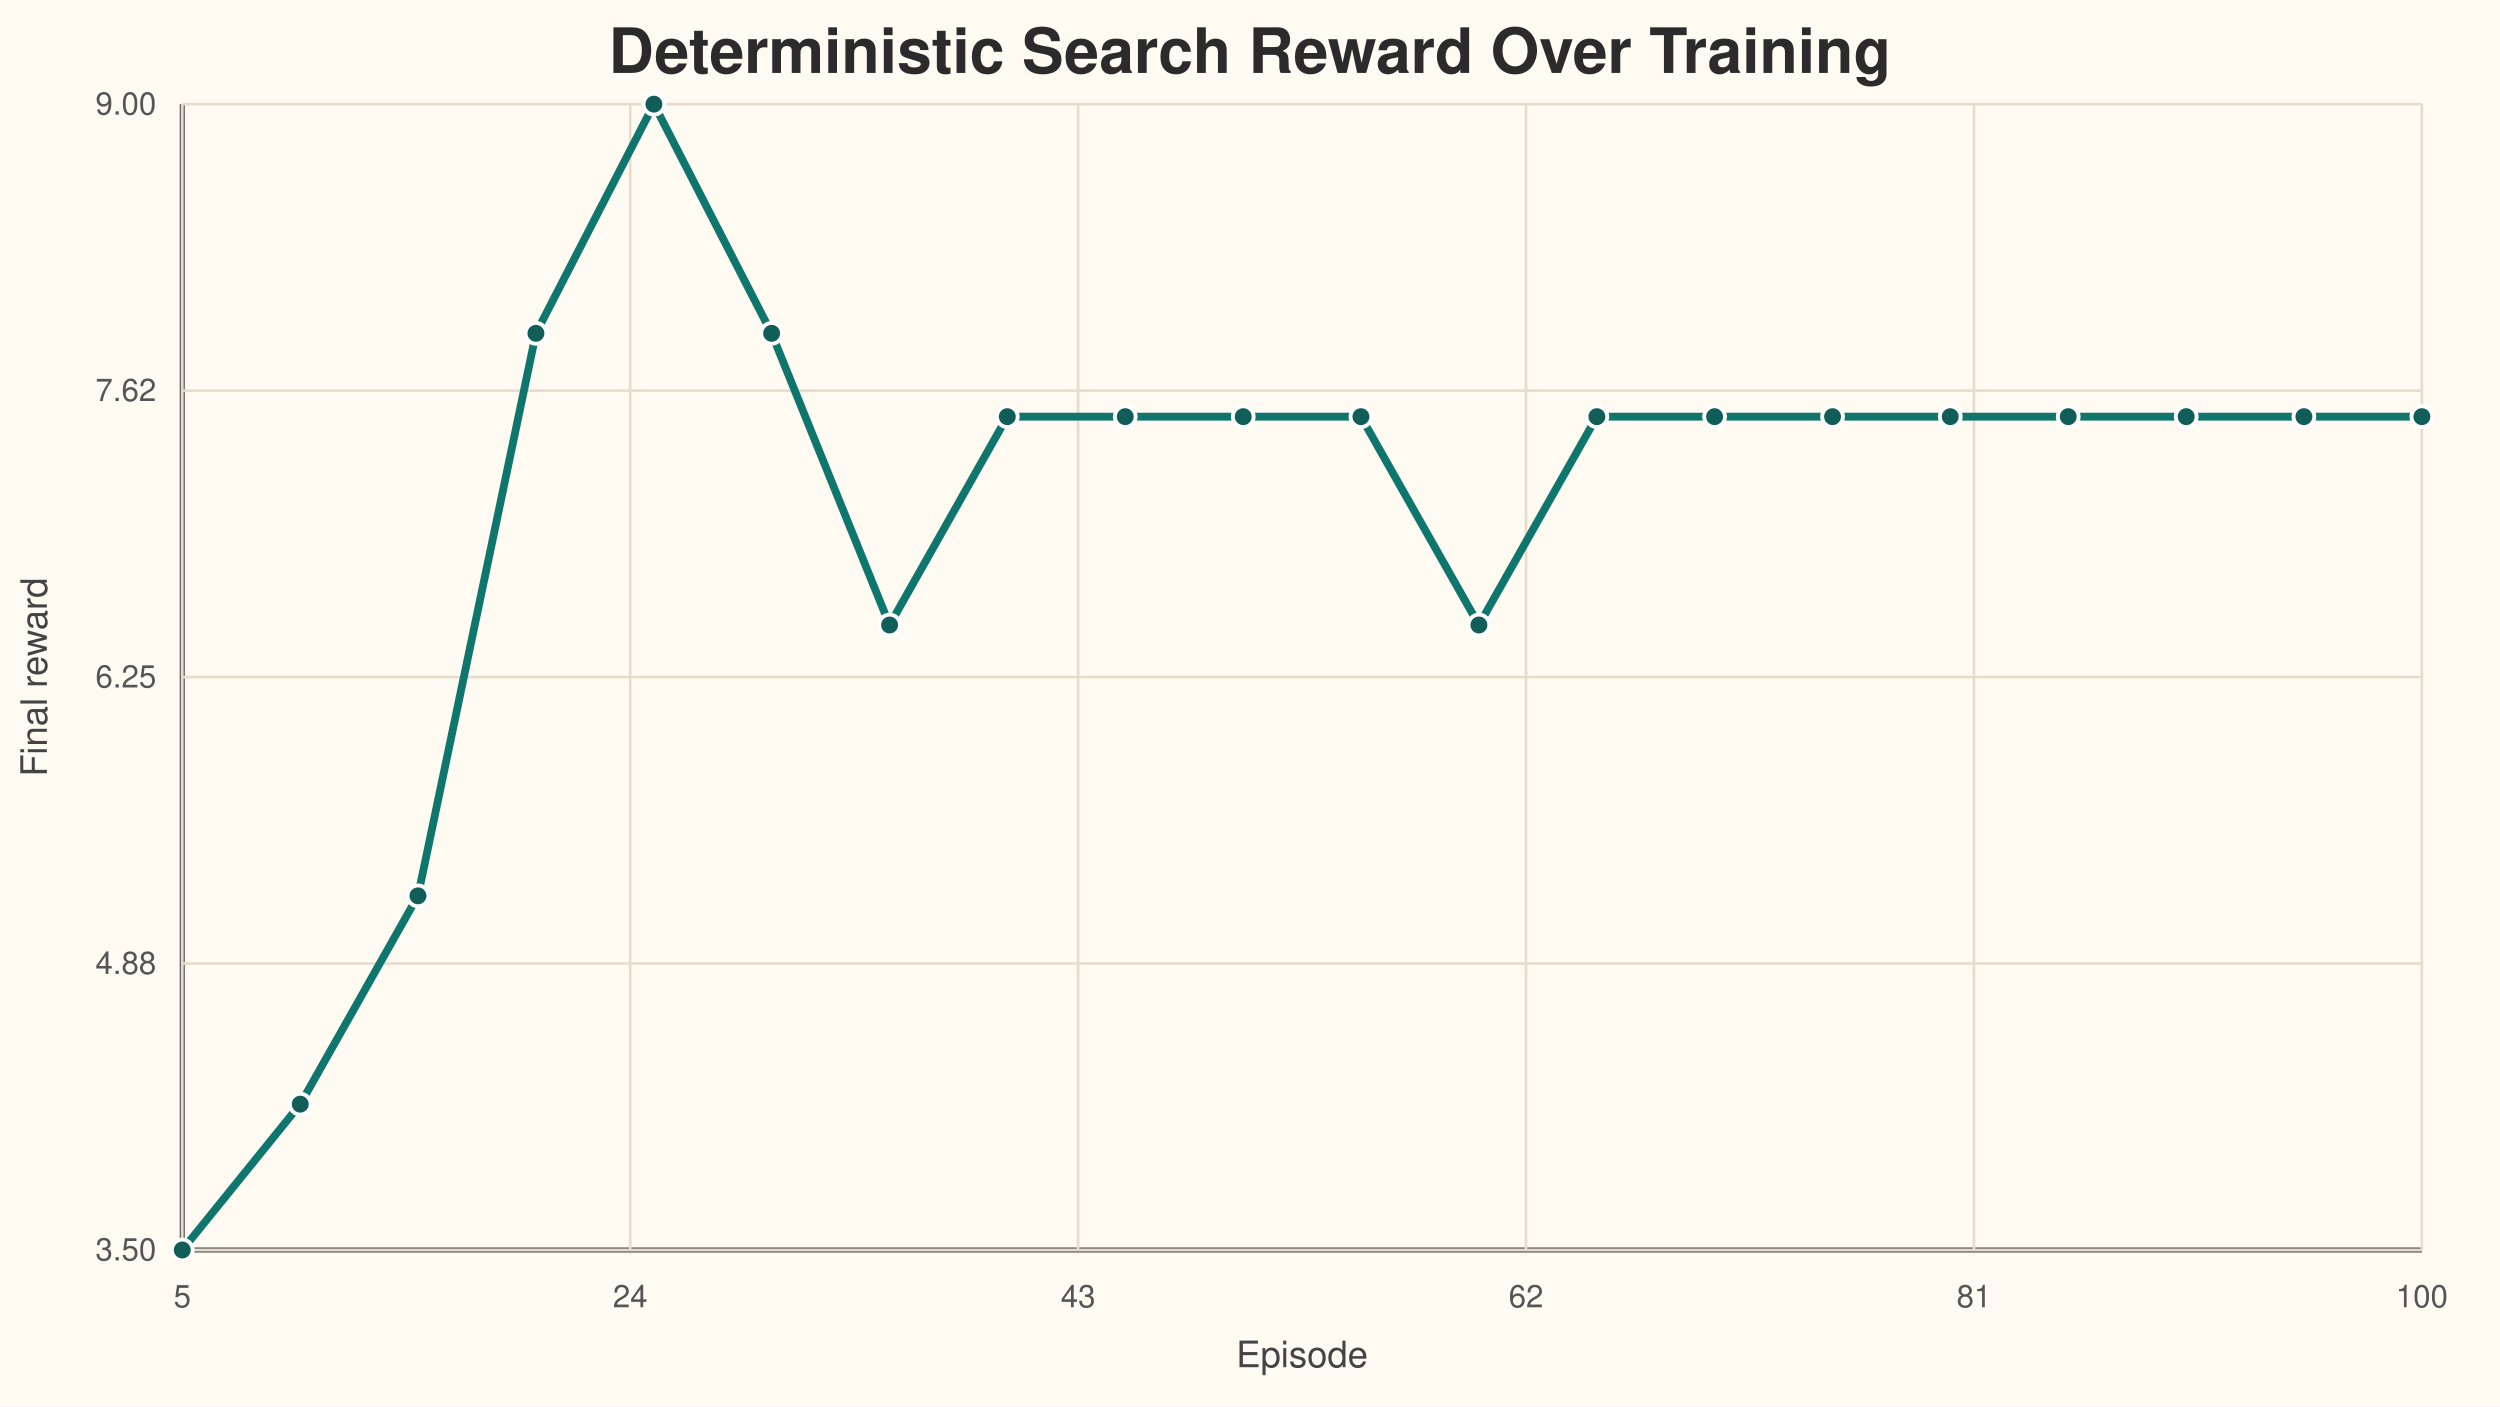
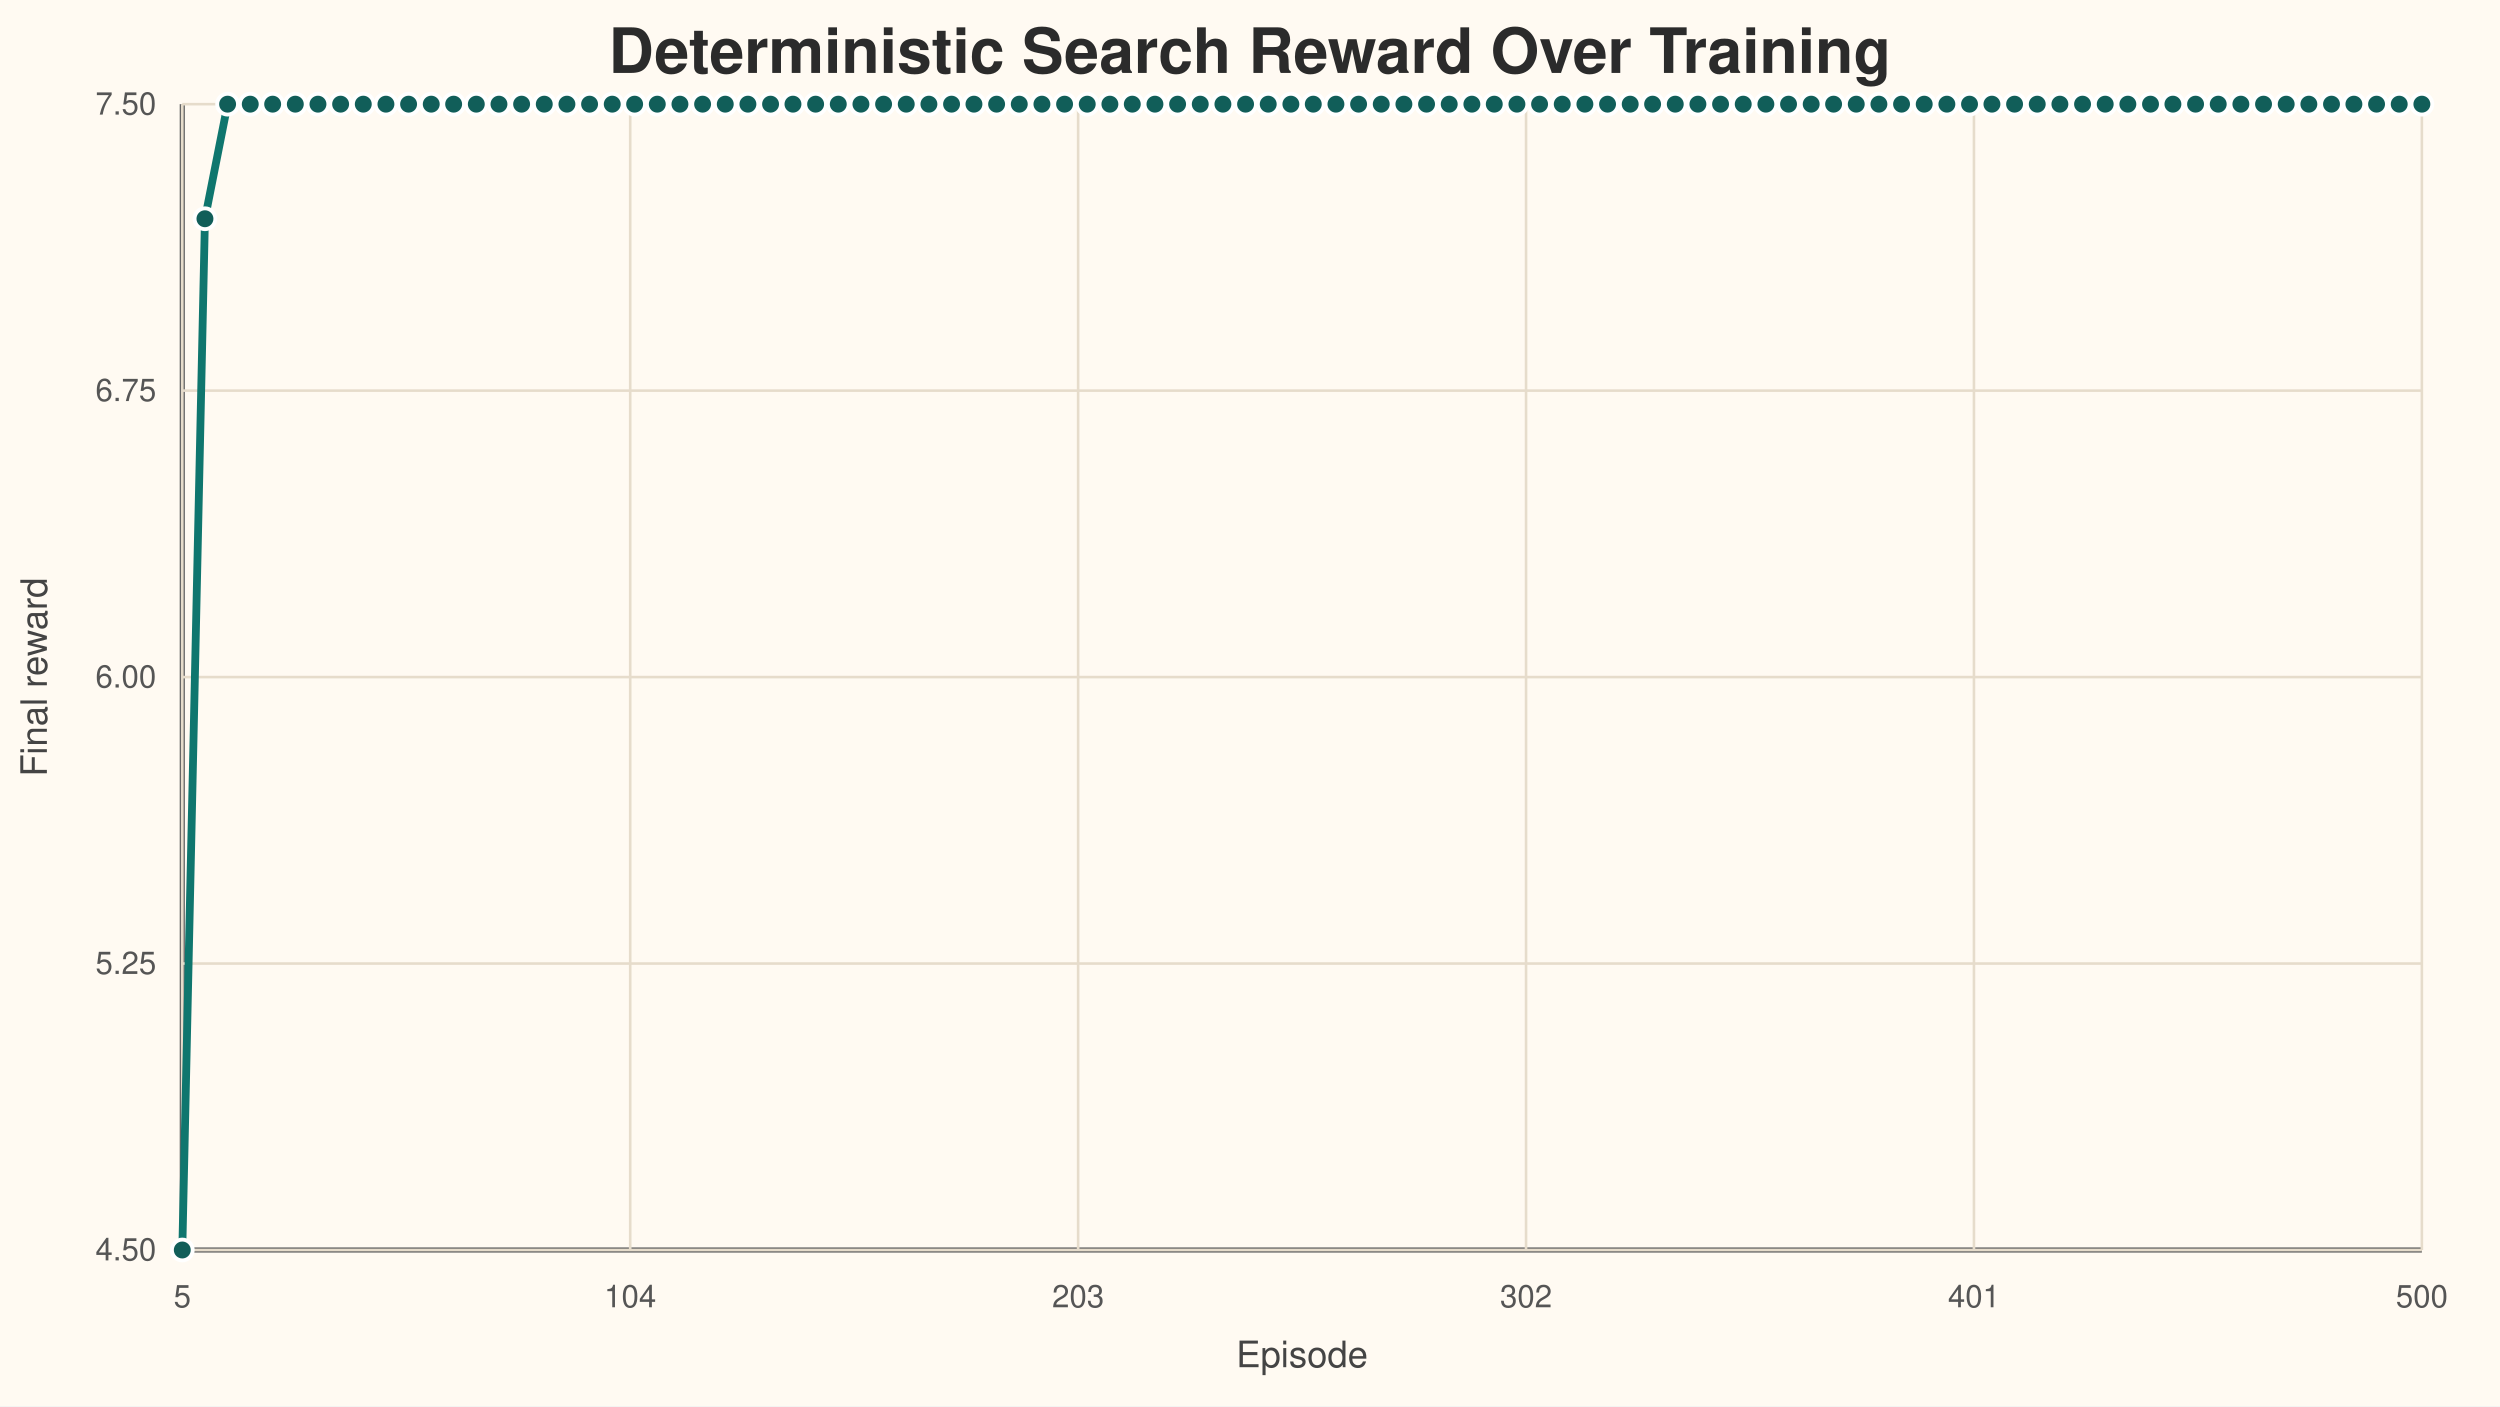
<svg xmlns="http://www.w3.org/2000/svg" width="960" height="540">
  <rect width="100%" height="100%" fill="#fffaf2" />
  <text x="50%" y="28" text-anchor="middle" font-family="Helvetica, Arial, sans-serif" font-size="24" font-weight="700" fill="#2b2b2b">Deterministic Search Reward Over Training</text>
  <line x1="70" y1="480" x2="930" y2="480" stroke="#666" stroke-width="2" />
  <line x1="70" y1="40" x2="70" y2="480" stroke="#666" stroke-width="2" />
  <line x1="70.0" y1="40" x2="70.0" y2="480" stroke="#e6dccb" stroke-width="1" />
  <text x="70.0" y="502" text-anchor="middle" font-family="Helvetica, Arial, sans-serif" font-size="12" fill="#555">5</text>
  <line x1="242.0" y1="40" x2="242.0" y2="480" stroke="#e6dccb" stroke-width="1" />
-   <text x="242.0" y="502" text-anchor="middle" font-family="Helvetica, Arial, sans-serif" font-size="12" fill="#555">24</text>
+   <text x="242.0" y="502" text-anchor="middle" font-family="Helvetica, Arial, sans-serif" font-size="12" fill="#555">104</text>
  <line x1="414.0" y1="40" x2="414.0" y2="480" stroke="#e6dccb" stroke-width="1" />
-   <text x="414.0" y="502" text-anchor="middle" font-family="Helvetica, Arial, sans-serif" font-size="12" fill="#555">43</text>
+   <text x="414.0" y="502" text-anchor="middle" font-family="Helvetica, Arial, sans-serif" font-size="12" fill="#555">203</text>
  <line x1="586.0" y1="40" x2="586.0" y2="480" stroke="#e6dccb" stroke-width="1" />
-   <text x="586.0" y="502" text-anchor="middle" font-family="Helvetica, Arial, sans-serif" font-size="12" fill="#555">62</text>
+   <text x="586.0" y="502" text-anchor="middle" font-family="Helvetica, Arial, sans-serif" font-size="12" fill="#555">302</text>
  <line x1="758.0" y1="40" x2="758.0" y2="480" stroke="#e6dccb" stroke-width="1" />
-   <text x="758.0" y="502" text-anchor="middle" font-family="Helvetica, Arial, sans-serif" font-size="12" fill="#555">81</text>
+   <text x="758.0" y="502" text-anchor="middle" font-family="Helvetica, Arial, sans-serif" font-size="12" fill="#555">401</text>
  <line x1="930.0" y1="40" x2="930.0" y2="480" stroke="#e6dccb" stroke-width="1" />
-   <text x="930.0" y="502" text-anchor="middle" font-family="Helvetica, Arial, sans-serif" font-size="12" fill="#555">100</text>
+   <text x="930.0" y="502" text-anchor="middle" font-family="Helvetica, Arial, sans-serif" font-size="12" fill="#555">500</text>
  <line x1="70" y1="480.0" x2="930" y2="480.0" stroke="#e6dccb" stroke-width="1" />
-   <text x="60" y="484.0" text-anchor="end" font-family="Helvetica, Arial, sans-serif" font-size="12" fill="#555">3.50</text>
+   <text x="60" y="484.0" text-anchor="end" font-family="Helvetica, Arial, sans-serif" font-size="12" fill="#555">4.50</text>
  <line x1="70" y1="370.0" x2="930" y2="370.0" stroke="#e6dccb" stroke-width="1" />
-   <text x="60" y="374.0" text-anchor="end" font-family="Helvetica, Arial, sans-serif" font-size="12" fill="#555">4.88</text>
+   <text x="60" y="374.0" text-anchor="end" font-family="Helvetica, Arial, sans-serif" font-size="12" fill="#555">5.25</text>
  <line x1="70" y1="260.0" x2="930" y2="260.0" stroke="#e6dccb" stroke-width="1" />
-   <text x="60" y="264.0" text-anchor="end" font-family="Helvetica, Arial, sans-serif" font-size="12" fill="#555">6.25</text>
+   <text x="60" y="264.0" text-anchor="end" font-family="Helvetica, Arial, sans-serif" font-size="12" fill="#555">6.00</text>
  <line x1="70" y1="150.0" x2="930" y2="150.0" stroke="#e6dccb" stroke-width="1" />
-   <text x="60" y="154.0" text-anchor="end" font-family="Helvetica, Arial, sans-serif" font-size="12" fill="#555">7.62</text>
+   <text x="60" y="154.0" text-anchor="end" font-family="Helvetica, Arial, sans-serif" font-size="12" fill="#555">6.75</text>
  <line x1="70" y1="40.0" x2="930" y2="40.0" stroke="#e6dccb" stroke-width="1" />
-   <text x="60" y="44.0" text-anchor="end" font-family="Helvetica, Arial, sans-serif" font-size="12" fill="#555">9.00</text>
-   <polyline fill="none" stroke="#0f766e" stroke-width="3" points="70.0,480.0 115.3,424.0 160.5,344.0 205.8,128.0 251.1,40.0 296.3,128.0 341.6,240.0 386.8,160.0 432.1,160.0 477.4,160.0 522.6,160.0 567.9,240.0 613.2,160.0 658.4,160.0 703.7,160.0 748.9,160.0 794.2,160.0 839.5,160.0 884.7,160.0 930.0,160.0" />
+   <text x="60" y="44.0" text-anchor="end" font-family="Helvetica, Arial, sans-serif" font-size="12" fill="#555">7.50</text>
+   <polyline fill="none" stroke="#0f766e" stroke-width="3" points="70.0,480.0 78.7,84.0 87.4,40.0 96.1,40.0 104.7,40.0 113.4,40.0 122.1,40.0 130.8,40.0 139.5,40.0 148.2,40.0 156.9,40.0 165.6,40.0 174.2,40.0 182.9,40.0 191.6,40.0 200.3,40.0 209.0,40.0 217.7,40.0 226.4,40.0 235.1,40.0 243.7,40.0 252.4,40.0 261.1,40.0 269.8,40.0 278.5,40.0 287.2,40.0 295.9,40.0 304.5,40.0 313.2,40.0 321.9,40.0 330.6,40.0 339.3,40.0 348.0,40.0 356.7,40.0 365.4,40.0 374.0,40.0 382.7,40.0 391.4,40.0 400.1,40.0 408.8,40.0 417.5,40.0 426.2,40.0 434.8,40.0 443.5,40.0 452.2,40.0 460.9,40.0 469.6,40.0 478.3,40.0 487.0,40.0 495.7,40.0 504.3,40.0 513.0,40.0 521.7,40.0 530.4,40.0 539.1,40.0 547.8,40.0 556.5,40.0 565.2,40.0 573.8,40.0 582.5,40.0 591.2,40.0 599.9,40.0 608.6,40.0 617.3,40.0 626.0,40.0 634.6,40.0 643.3,40.0 652.0,40.0 660.7,40.0 669.4,40.0 678.1,40.0 686.8,40.0 695.5,40.0 704.1,40.0 712.8,40.0 721.5,40.0 730.2,40.0 738.9,40.0 747.6,40.0 756.3,40.0 764.9,40.0 773.6,40.0 782.3,40.0 791.0,40.0 799.7,40.0 808.4,40.0 817.1,40.0 825.8,40.0 834.4,40.0 843.1,40.0 851.8,40.0 860.5,40.0 869.2,40.0 877.9,40.0 886.6,40.0 895.3,40.0 903.9,40.0 912.6,40.0 921.3,40.0 930.0,40.0" />
  <circle cx="70.0" cy="480.0" r="4" fill="#115e59" stroke="#ffffff" stroke-width="1.5" />
-   <circle cx="115.3" cy="424.0" r="4" fill="#115e59" stroke="#ffffff" stroke-width="1.5" />
-   <circle cx="160.5" cy="344.0" r="4" fill="#115e59" stroke="#ffffff" stroke-width="1.5" />
-   <circle cx="205.8" cy="128.0" r="4" fill="#115e59" stroke="#ffffff" stroke-width="1.5" />
-   <circle cx="251.1" cy="40.0" r="4" fill="#115e59" stroke="#ffffff" stroke-width="1.5" />
-   <circle cx="296.3" cy="128.0" r="4" fill="#115e59" stroke="#ffffff" stroke-width="1.5" />
-   <circle cx="341.6" cy="240.0" r="4" fill="#115e59" stroke="#ffffff" stroke-width="1.5" />
-   <circle cx="386.8" cy="160.0" r="4" fill="#115e59" stroke="#ffffff" stroke-width="1.5" />
-   <circle cx="432.1" cy="160.0" r="4" fill="#115e59" stroke="#ffffff" stroke-width="1.5" />
-   <circle cx="477.4" cy="160.0" r="4" fill="#115e59" stroke="#ffffff" stroke-width="1.5" />
-   <circle cx="522.6" cy="160.0" r="4" fill="#115e59" stroke="#ffffff" stroke-width="1.5" />
-   <circle cx="567.9" cy="240.0" r="4" fill="#115e59" stroke="#ffffff" stroke-width="1.5" />
-   <circle cx="613.2" cy="160.0" r="4" fill="#115e59" stroke="#ffffff" stroke-width="1.5" />
-   <circle cx="658.4" cy="160.0" r="4" fill="#115e59" stroke="#ffffff" stroke-width="1.5" />
-   <circle cx="703.7" cy="160.0" r="4" fill="#115e59" stroke="#ffffff" stroke-width="1.5" />
-   <circle cx="748.9" cy="160.0" r="4" fill="#115e59" stroke="#ffffff" stroke-width="1.5" />
-   <circle cx="794.2" cy="160.0" r="4" fill="#115e59" stroke="#ffffff" stroke-width="1.5" />
-   <circle cx="839.5" cy="160.0" r="4" fill="#115e59" stroke="#ffffff" stroke-width="1.5" />
-   <circle cx="884.7" cy="160.0" r="4" fill="#115e59" stroke="#ffffff" stroke-width="1.5" />
-   <circle cx="930.0" cy="160.0" r="4" fill="#115e59" stroke="#ffffff" stroke-width="1.5" />
+   <circle cx="78.7" cy="84.0" r="4" fill="#115e59" stroke="#ffffff" stroke-width="1.5" />
+   <circle cx="87.4" cy="40.0" r="4" fill="#115e59" stroke="#ffffff" stroke-width="1.5" />
+   <circle cx="96.1" cy="40.0" r="4" fill="#115e59" stroke="#ffffff" stroke-width="1.5" />
+   <circle cx="104.7" cy="40.0" r="4" fill="#115e59" stroke="#ffffff" stroke-width="1.5" />
+   <circle cx="113.4" cy="40.0" r="4" fill="#115e59" stroke="#ffffff" stroke-width="1.5" />
+   <circle cx="122.1" cy="40.0" r="4" fill="#115e59" stroke="#ffffff" stroke-width="1.5" />
+   <circle cx="130.8" cy="40.0" r="4" fill="#115e59" stroke="#ffffff" stroke-width="1.5" />
+   <circle cx="139.5" cy="40.0" r="4" fill="#115e59" stroke="#ffffff" stroke-width="1.5" />
+   <circle cx="148.2" cy="40.0" r="4" fill="#115e59" stroke="#ffffff" stroke-width="1.5" />
+   <circle cx="156.9" cy="40.0" r="4" fill="#115e59" stroke="#ffffff" stroke-width="1.5" />
+   <circle cx="165.6" cy="40.0" r="4" fill="#115e59" stroke="#ffffff" stroke-width="1.5" />
+   <circle cx="174.2" cy="40.0" r="4" fill="#115e59" stroke="#ffffff" stroke-width="1.5" />
+   <circle cx="182.9" cy="40.0" r="4" fill="#115e59" stroke="#ffffff" stroke-width="1.5" />
+   <circle cx="191.6" cy="40.0" r="4" fill="#115e59" stroke="#ffffff" stroke-width="1.5" />
+   <circle cx="200.3" cy="40.0" r="4" fill="#115e59" stroke="#ffffff" stroke-width="1.5" />
+   <circle cx="209.0" cy="40.0" r="4" fill="#115e59" stroke="#ffffff" stroke-width="1.5" />
+   <circle cx="217.7" cy="40.0" r="4" fill="#115e59" stroke="#ffffff" stroke-width="1.5" />
+   <circle cx="226.4" cy="40.0" r="4" fill="#115e59" stroke="#ffffff" stroke-width="1.5" />
+   <circle cx="235.1" cy="40.0" r="4" fill="#115e59" stroke="#ffffff" stroke-width="1.5" />
+   <circle cx="243.7" cy="40.0" r="4" fill="#115e59" stroke="#ffffff" stroke-width="1.5" />
+   <circle cx="252.4" cy="40.0" r="4" fill="#115e59" stroke="#ffffff" stroke-width="1.5" />
+   <circle cx="261.1" cy="40.0" r="4" fill="#115e59" stroke="#ffffff" stroke-width="1.5" />
+   <circle cx="269.8" cy="40.0" r="4" fill="#115e59" stroke="#ffffff" stroke-width="1.5" />
+   <circle cx="278.5" cy="40.0" r="4" fill="#115e59" stroke="#ffffff" stroke-width="1.5" />
+   <circle cx="287.2" cy="40.0" r="4" fill="#115e59" stroke="#ffffff" stroke-width="1.5" />
+   <circle cx="295.9" cy="40.0" r="4" fill="#115e59" stroke="#ffffff" stroke-width="1.5" />
+   <circle cx="304.5" cy="40.0" r="4" fill="#115e59" stroke="#ffffff" stroke-width="1.5" />
+   <circle cx="313.2" cy="40.0" r="4" fill="#115e59" stroke="#ffffff" stroke-width="1.5" />
+   <circle cx="321.9" cy="40.0" r="4" fill="#115e59" stroke="#ffffff" stroke-width="1.5" />
+   <circle cx="330.6" cy="40.0" r="4" fill="#115e59" stroke="#ffffff" stroke-width="1.5" />
+   <circle cx="339.3" cy="40.0" r="4" fill="#115e59" stroke="#ffffff" stroke-width="1.5" />
+   <circle cx="348.0" cy="40.0" r="4" fill="#115e59" stroke="#ffffff" stroke-width="1.5" />
+   <circle cx="356.7" cy="40.0" r="4" fill="#115e59" stroke="#ffffff" stroke-width="1.5" />
+   <circle cx="365.4" cy="40.0" r="4" fill="#115e59" stroke="#ffffff" stroke-width="1.5" />
+   <circle cx="374.0" cy="40.0" r="4" fill="#115e59" stroke="#ffffff" stroke-width="1.5" />
+   <circle cx="382.7" cy="40.0" r="4" fill="#115e59" stroke="#ffffff" stroke-width="1.5" />
+   <circle cx="391.4" cy="40.0" r="4" fill="#115e59" stroke="#ffffff" stroke-width="1.5" />
+   <circle cx="400.1" cy="40.0" r="4" fill="#115e59" stroke="#ffffff" stroke-width="1.5" />
+   <circle cx="408.8" cy="40.0" r="4" fill="#115e59" stroke="#ffffff" stroke-width="1.5" />
+   <circle cx="417.5" cy="40.0" r="4" fill="#115e59" stroke="#ffffff" stroke-width="1.5" />
+   <circle cx="426.2" cy="40.0" r="4" fill="#115e59" stroke="#ffffff" stroke-width="1.5" />
+   <circle cx="434.8" cy="40.0" r="4" fill="#115e59" stroke="#ffffff" stroke-width="1.5" />
+   <circle cx="443.5" cy="40.0" r="4" fill="#115e59" stroke="#ffffff" stroke-width="1.5" />
+   <circle cx="452.2" cy="40.0" r="4" fill="#115e59" stroke="#ffffff" stroke-width="1.5" />
+   <circle cx="460.9" cy="40.0" r="4" fill="#115e59" stroke="#ffffff" stroke-width="1.5" />
+   <circle cx="469.6" cy="40.0" r="4" fill="#115e59" stroke="#ffffff" stroke-width="1.5" />
+   <circle cx="478.3" cy="40.0" r="4" fill="#115e59" stroke="#ffffff" stroke-width="1.5" />
+   <circle cx="487.0" cy="40.0" r="4" fill="#115e59" stroke="#ffffff" stroke-width="1.5" />
+   <circle cx="495.7" cy="40.0" r="4" fill="#115e59" stroke="#ffffff" stroke-width="1.5" />
+   <circle cx="504.3" cy="40.0" r="4" fill="#115e59" stroke="#ffffff" stroke-width="1.5" />
+   <circle cx="513.0" cy="40.0" r="4" fill="#115e59" stroke="#ffffff" stroke-width="1.5" />
+   <circle cx="521.7" cy="40.0" r="4" fill="#115e59" stroke="#ffffff" stroke-width="1.5" />
+   <circle cx="530.4" cy="40.0" r="4" fill="#115e59" stroke="#ffffff" stroke-width="1.5" />
+   <circle cx="539.1" cy="40.0" r="4" fill="#115e59" stroke="#ffffff" stroke-width="1.5" />
+   <circle cx="547.8" cy="40.0" r="4" fill="#115e59" stroke="#ffffff" stroke-width="1.5" />
+   <circle cx="556.5" cy="40.0" r="4" fill="#115e59" stroke="#ffffff" stroke-width="1.5" />
+   <circle cx="565.2" cy="40.0" r="4" fill="#115e59" stroke="#ffffff" stroke-width="1.5" />
+   <circle cx="573.8" cy="40.0" r="4" fill="#115e59" stroke="#ffffff" stroke-width="1.5" />
+   <circle cx="582.5" cy="40.0" r="4" fill="#115e59" stroke="#ffffff" stroke-width="1.5" />
+   <circle cx="591.2" cy="40.0" r="4" fill="#115e59" stroke="#ffffff" stroke-width="1.5" />
+   <circle cx="599.9" cy="40.0" r="4" fill="#115e59" stroke="#ffffff" stroke-width="1.5" />
+   <circle cx="608.6" cy="40.0" r="4" fill="#115e59" stroke="#ffffff" stroke-width="1.5" />
+   <circle cx="617.3" cy="40.0" r="4" fill="#115e59" stroke="#ffffff" stroke-width="1.5" />
+   <circle cx="626.0" cy="40.0" r="4" fill="#115e59" stroke="#ffffff" stroke-width="1.5" />
+   <circle cx="634.6" cy="40.0" r="4" fill="#115e59" stroke="#ffffff" stroke-width="1.5" />
+   <circle cx="643.3" cy="40.0" r="4" fill="#115e59" stroke="#ffffff" stroke-width="1.5" />
+   <circle cx="652.0" cy="40.0" r="4" fill="#115e59" stroke="#ffffff" stroke-width="1.5" />
+   <circle cx="660.7" cy="40.0" r="4" fill="#115e59" stroke="#ffffff" stroke-width="1.5" />
+   <circle cx="669.4" cy="40.0" r="4" fill="#115e59" stroke="#ffffff" stroke-width="1.5" />
+   <circle cx="678.1" cy="40.0" r="4" fill="#115e59" stroke="#ffffff" stroke-width="1.5" />
+   <circle cx="686.8" cy="40.0" r="4" fill="#115e59" stroke="#ffffff" stroke-width="1.5" />
+   <circle cx="695.5" cy="40.0" r="4" fill="#115e59" stroke="#ffffff" stroke-width="1.5" />
+   <circle cx="704.1" cy="40.0" r="4" fill="#115e59" stroke="#ffffff" stroke-width="1.5" />
+   <circle cx="712.8" cy="40.0" r="4" fill="#115e59" stroke="#ffffff" stroke-width="1.5" />
+   <circle cx="721.5" cy="40.0" r="4" fill="#115e59" stroke="#ffffff" stroke-width="1.5" />
+   <circle cx="730.2" cy="40.0" r="4" fill="#115e59" stroke="#ffffff" stroke-width="1.5" />
+   <circle cx="738.9" cy="40.0" r="4" fill="#115e59" stroke="#ffffff" stroke-width="1.5" />
+   <circle cx="747.6" cy="40.0" r="4" fill="#115e59" stroke="#ffffff" stroke-width="1.5" />
+   <circle cx="756.3" cy="40.0" r="4" fill="#115e59" stroke="#ffffff" stroke-width="1.5" />
+   <circle cx="764.9" cy="40.0" r="4" fill="#115e59" stroke="#ffffff" stroke-width="1.5" />
+   <circle cx="773.6" cy="40.0" r="4" fill="#115e59" stroke="#ffffff" stroke-width="1.5" />
+   <circle cx="782.3" cy="40.0" r="4" fill="#115e59" stroke="#ffffff" stroke-width="1.5" />
+   <circle cx="791.0" cy="40.0" r="4" fill="#115e59" stroke="#ffffff" stroke-width="1.5" />
+   <circle cx="799.7" cy="40.0" r="4" fill="#115e59" stroke="#ffffff" stroke-width="1.5" />
+   <circle cx="808.4" cy="40.0" r="4" fill="#115e59" stroke="#ffffff" stroke-width="1.5" />
+   <circle cx="817.1" cy="40.0" r="4" fill="#115e59" stroke="#ffffff" stroke-width="1.5" />
+   <circle cx="825.8" cy="40.0" r="4" fill="#115e59" stroke="#ffffff" stroke-width="1.5" />
+   <circle cx="834.4" cy="40.0" r="4" fill="#115e59" stroke="#ffffff" stroke-width="1.5" />
+   <circle cx="843.1" cy="40.0" r="4" fill="#115e59" stroke="#ffffff" stroke-width="1.5" />
+   <circle cx="851.8" cy="40.0" r="4" fill="#115e59" stroke="#ffffff" stroke-width="1.5" />
+   <circle cx="860.5" cy="40.0" r="4" fill="#115e59" stroke="#ffffff" stroke-width="1.5" />
+   <circle cx="869.2" cy="40.0" r="4" fill="#115e59" stroke="#ffffff" stroke-width="1.5" />
+   <circle cx="877.9" cy="40.0" r="4" fill="#115e59" stroke="#ffffff" stroke-width="1.5" />
+   <circle cx="886.6" cy="40.0" r="4" fill="#115e59" stroke="#ffffff" stroke-width="1.5" />
+   <circle cx="895.3" cy="40.0" r="4" fill="#115e59" stroke="#ffffff" stroke-width="1.5" />
+   <circle cx="903.9" cy="40.0" r="4" fill="#115e59" stroke="#ffffff" stroke-width="1.5" />
+   <circle cx="912.6" cy="40.0" r="4" fill="#115e59" stroke="#ffffff" stroke-width="1.5" />
+   <circle cx="921.3" cy="40.0" r="4" fill="#115e59" stroke="#ffffff" stroke-width="1.5" />
+   <circle cx="930.0" cy="40.0" r="4" fill="#115e59" stroke="#ffffff" stroke-width="1.5" />
  <text x="500.0" y="525" text-anchor="middle" font-family="Helvetica, Arial, sans-serif" font-size="14" fill="#444">Episode</text>
  <text x="18" y="260.0" text-anchor="middle" font-family="Helvetica, Arial, sans-serif" font-size="14" fill="#444" transform="rotate(-90 18 260.0)">Final reward</text>
</svg>
